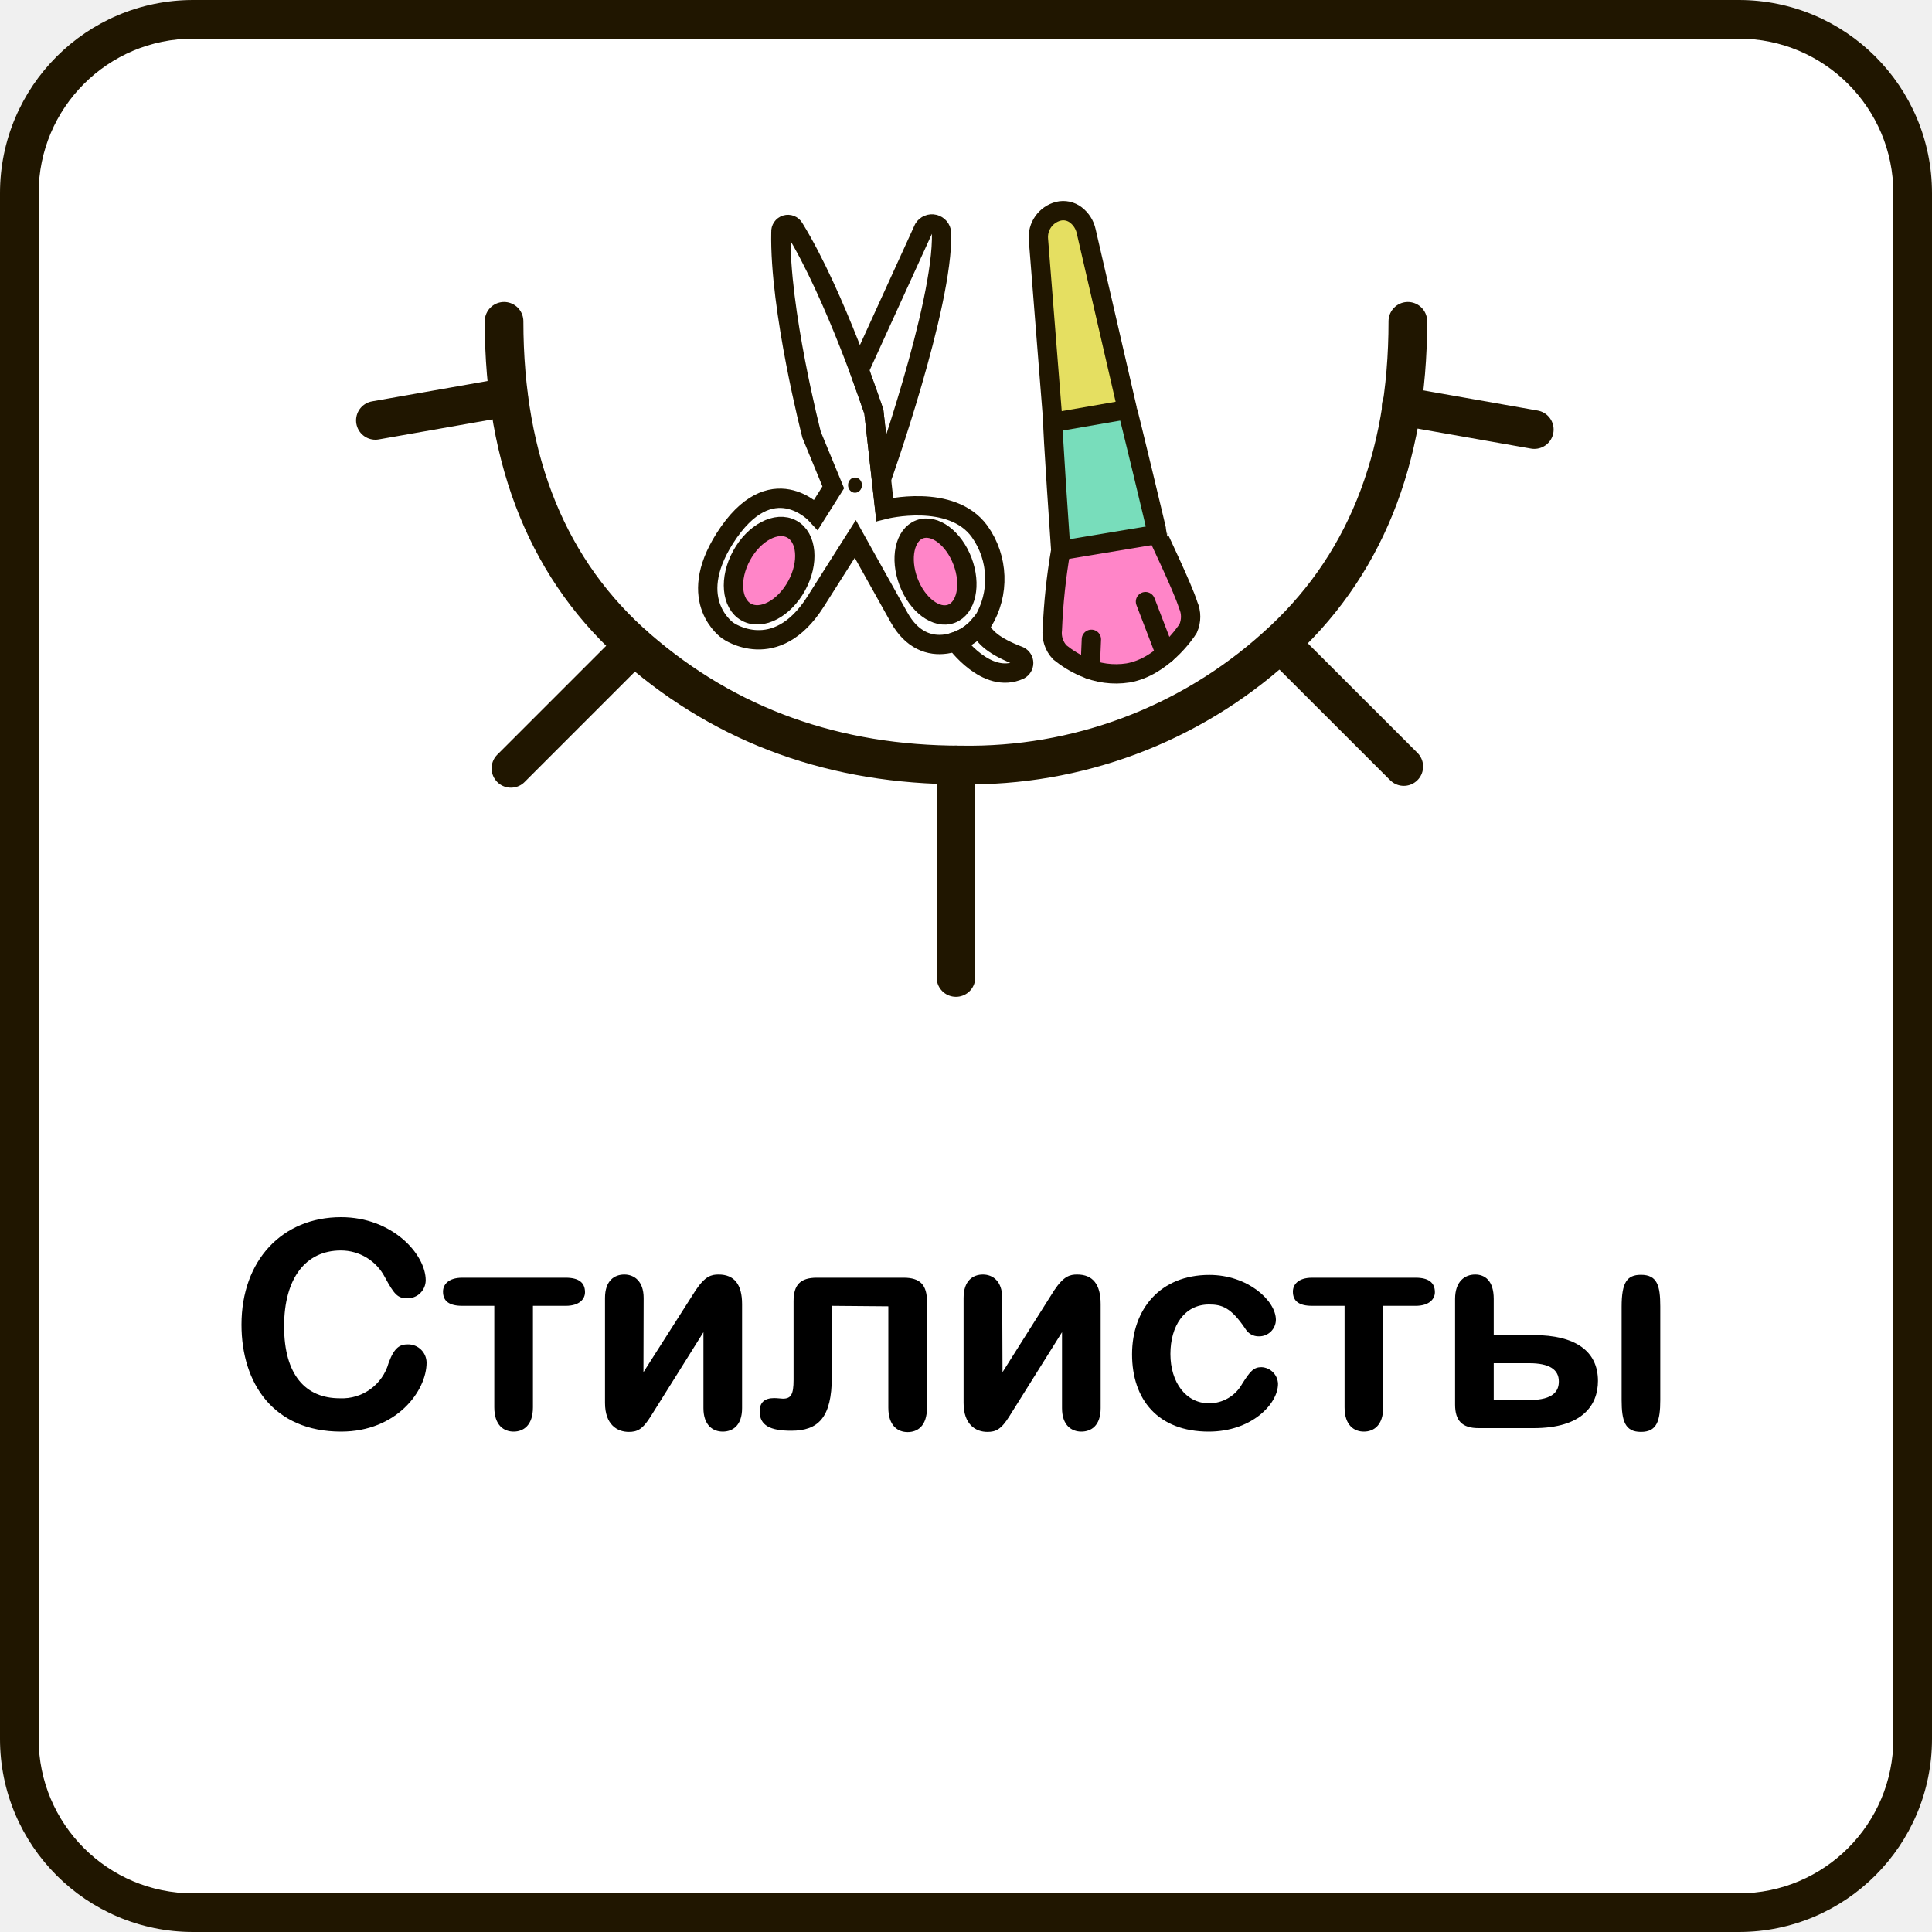
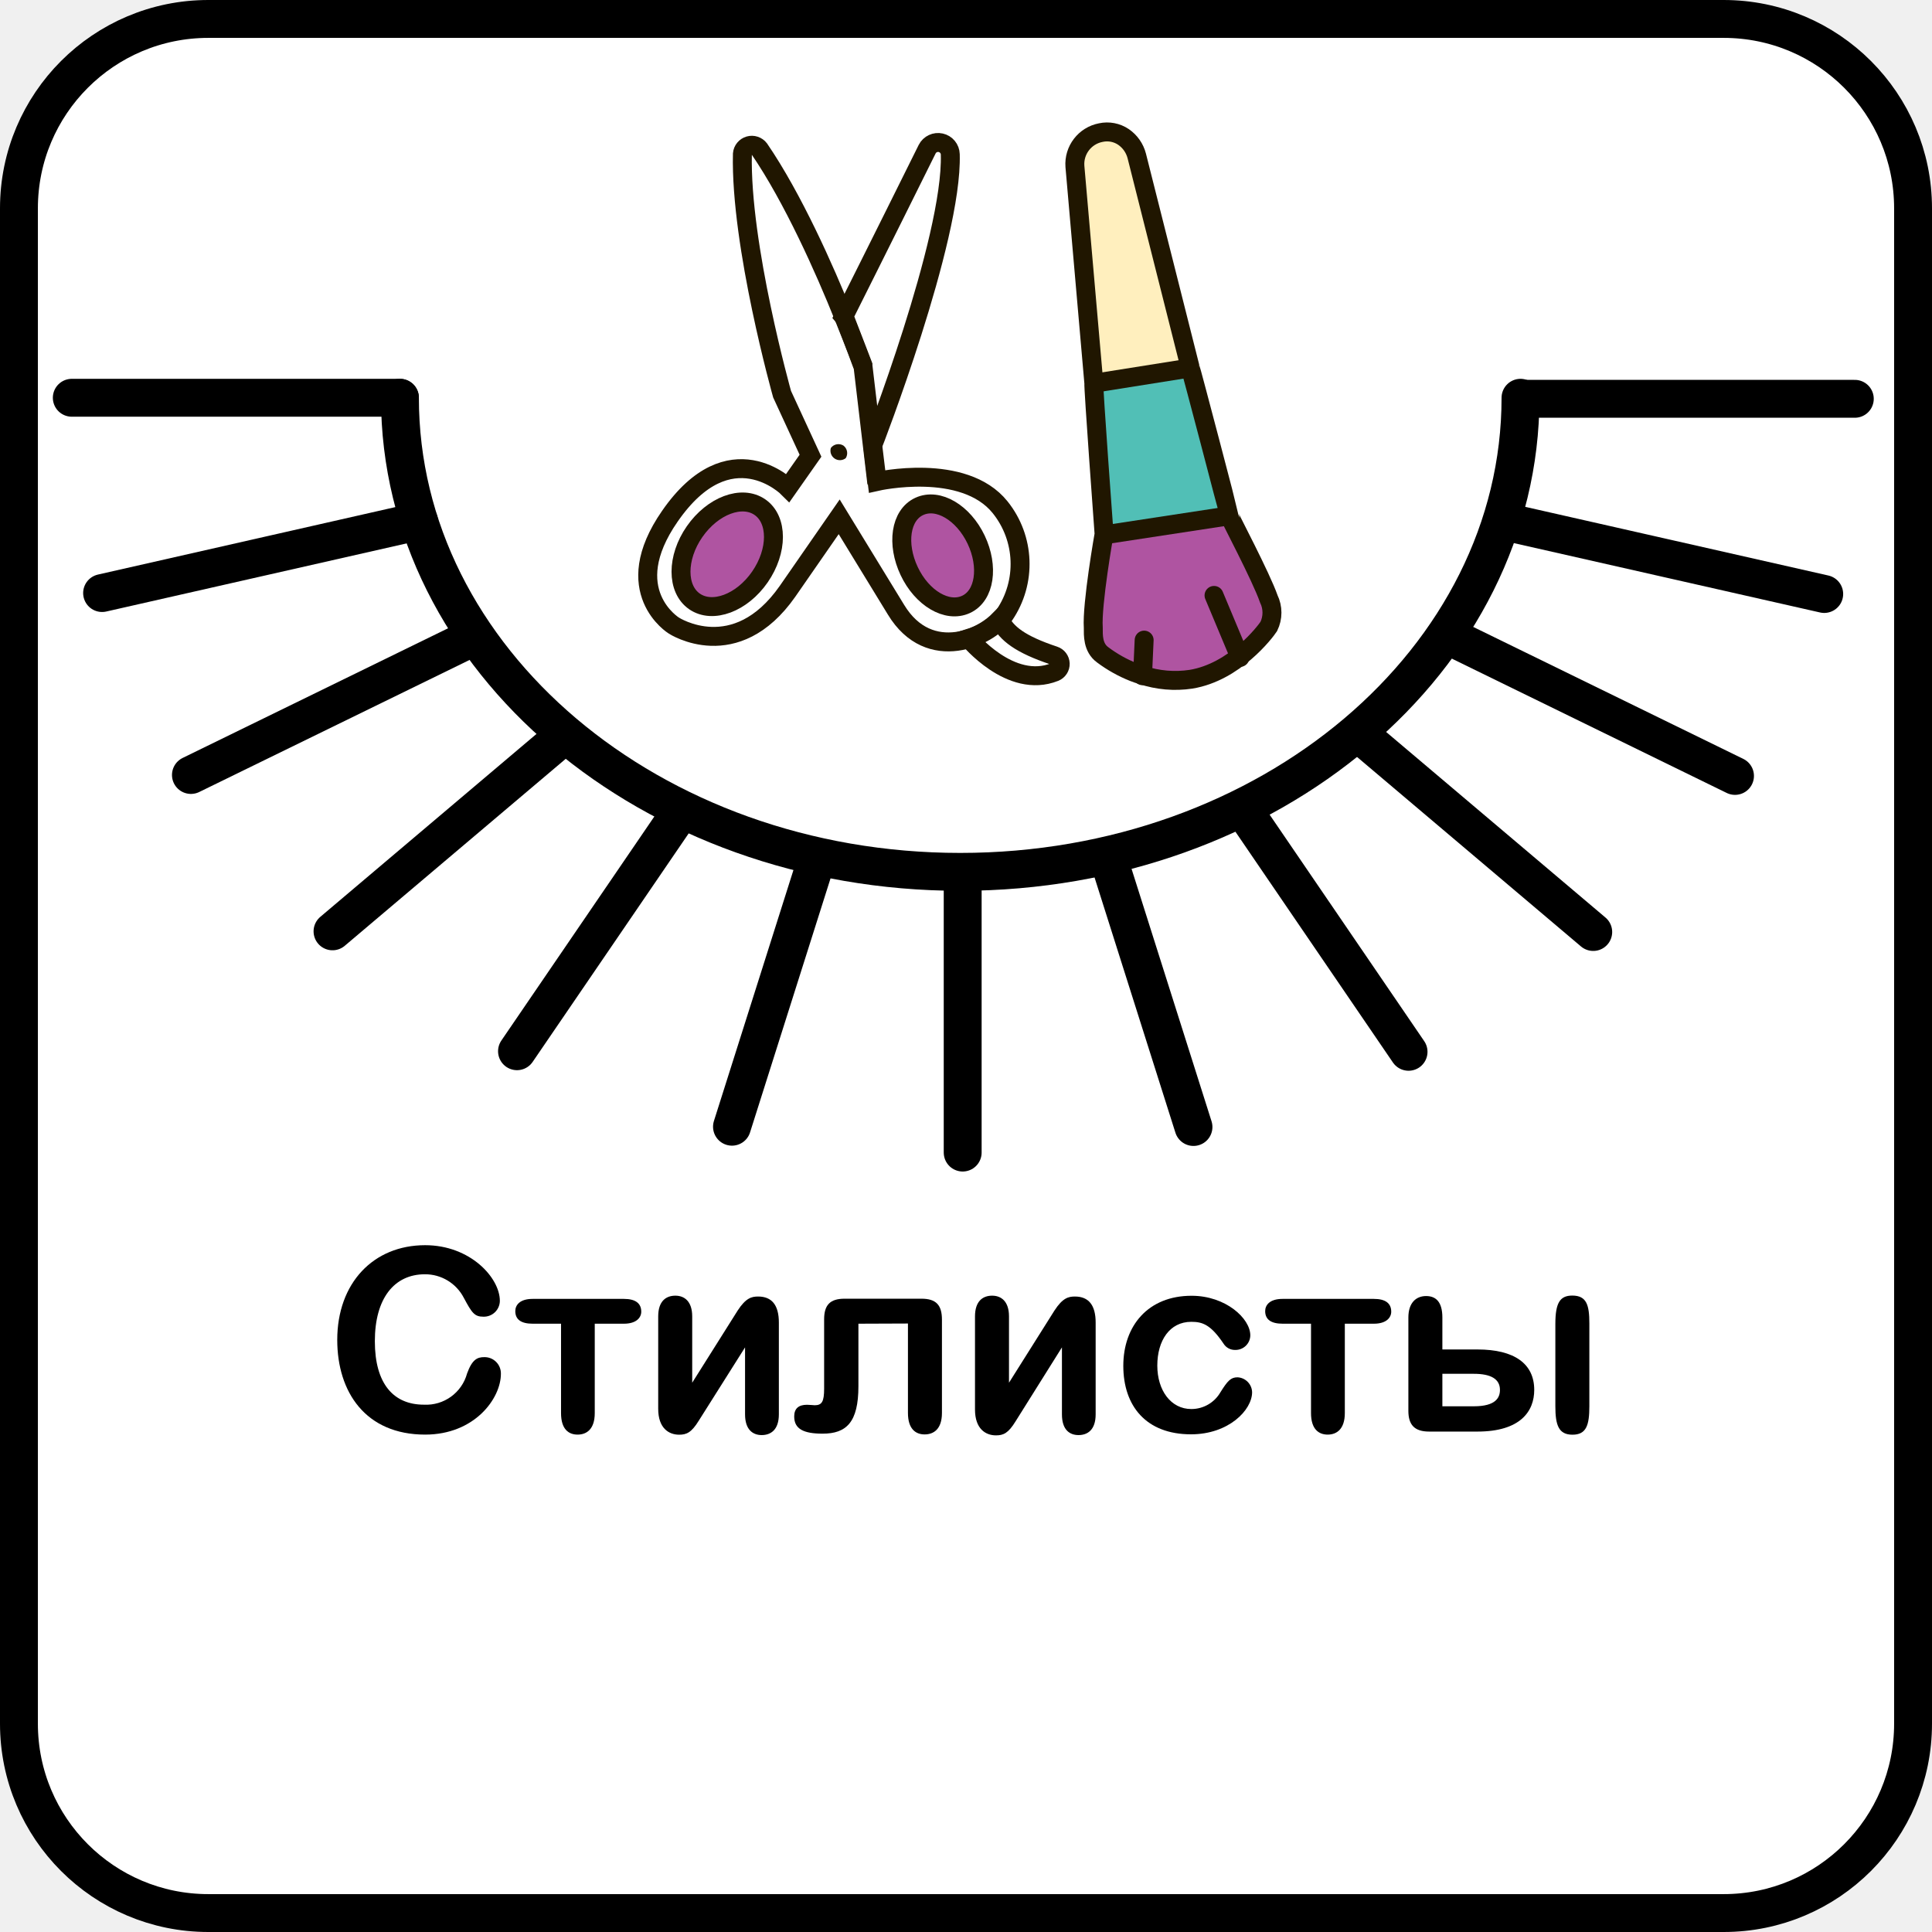
- <svg xmlns="http://www.w3.org/2000/svg" viewBox="0 0 200 200">
+ <svg xmlns="http://www.w3.org/2000/svg" viewBox="0 0 204 204">
  <defs>
-     <style>.cls-1{fill:#fff;}.cls-2{fill:#201600;}.cls-3,.cls-8,.cls-9{fill:none;}.cls-3,.cls-4,.cls-8,.cls-9{stroke:#201600;}.cls-3,.cls-4,.cls-8{stroke-miterlimit:10;stroke-width:2px;}.cls-4,.cls-7{fill:#ff85c8;}.cls-5{fill:#e5df61;}.cls-6{fill:#78ddbb;}.cls-8,.cls-9{stroke-linecap:round;}.cls-9{stroke-linejoin:round;stroke-width:4px;}</style>
+     <style>.cls-1,.cls-3{fill:#fff;}.cls-1,.cls-2{stroke:#000;stroke-width:4px;}.cls-1,.cls-2,.cls-8,.cls-9{stroke-miterlimit:10;}.cls-2,.cls-8,.cls-9{fill:none;}.cls-2,.cls-9{stroke-linecap:round;}.cls-4{fill:#af54a1;}.cls-5{fill:#201600;}.cls-6{fill:#ffefbe;}.cls-7{fill:#51bfb6;}.cls-8,.cls-9{stroke:#201600;stroke-width:2px;}</style>
  </defs>
-   <g id="Слой_2" data-name="Слой 2">
-     <g id="Слой_2-2" data-name="Слой 2">
-       <rect class="cls-1" x="2" y="2" width="196" height="196" rx="18" ry="18" />
-       <path class="cls-2" d="M180,4a16,16,0,0,1,16,16V180a16,16,0,0,1-16,16H20A16,16,0,0,1,4,180V20A16,16,0,0,1,20,4H180m0-4H20A20,20,0,0,0,0,20V180a20,20,0,0,0,20,20H180a20,20,0,0,0,20-20V20A20,20,0,0,0,180,0Z" />
-       <path class="cls-3" d="M98.92,66.42s3.2,4.48,6.61,2.93a.8.8,0,0,0,0-1.43c-2.61-1-3.68-1.94-4.18-3.15A5.56,5.56,0,0,1,98.92,66.42Z" />
-       <ellipse class="cls-4" cx="96.85" cy="59.16" rx="2.99" ry="4.67" transform="translate(-14.65 37.98) rotate(-20.66)" />
-       <path class="cls-3" d="M88.94,38.3l6.68-14.64a1,1,0,0,1,1.85.45c.2,7.47-6.23,25.5-6.23,25.5l-.78-7Z" />
-       <ellipse class="cls-2" cx="88.51" cy="50.22" rx="0.72" ry="0.79" />
-       <path class="cls-5" d="M109.52,21.83a2.76,2.76,0,0,0-2.06,2.93v0L109,43.74l7.72-1.34-4.26-18.46v0a2.9,2.9,0,0,0-1.07-1.68,2.14,2.14,0,0,0-1.81-.38S109.53,21.82,109.52,21.83Z" />
-       <path class="cls-6" d="M116.68,42.4,109,43.74c-.06.14.85,13.2.86,13.24l10-1.66C119.81,55.22,116.74,42.49,116.68,42.4Z" />
-       <path class="cls-7" d="M119.8,55.32l-10,1.66a63.23,63.23,0,0,0-.87,8.19,2.92,2.92,0,0,0,.78,2.38,11,11,0,0,0,2.46,1.5,8.14,8.14,0,0,0,4.6.62c3.49-.63,5.93-4.12,6.22-4.61a3,3,0,0,0,0-2.42C122.38,60.73,119.8,55.32,119.8,55.32Z" />
-       <path class="cls-3" d="M109,43.74l-1.5-18.94v0a2.76,2.76,0,0,1,2.06-2.93s0,0,0,0a2.14,2.14,0,0,1,1.81.38,2.9,2.9,0,0,1,1.07,1.68v0l4.26,18.46c.06.09,3.13,12.82,3.12,12.92s2.58,5.41,3.18,7.32a3,3,0,0,1,0,2.42c-.29.49-2.73,4-6.22,4.61a8.14,8.14,0,0,1-4.6-.62,11,11,0,0,1-2.46-1.5,2.92,2.92,0,0,1-.78-2.38,63.23,63.23,0,0,1,.87-8.19S108.9,43.88,109,43.74Z" />
-       <line class="cls-3" x1="119.8" y1="55.32" x2="109.82" y2="56.98" />
-       <line class="cls-3" x1="116.68" y1="42.4" x2="108.96" y2="43.74" />
-       <line class="cls-8" x1="120.66" y1="67.7" x2="118.58" y2="62.28" />
-       <line class="cls-8" x1="112.85" y1="69.3" x2="112.98" y2="66.18" />
-       <path d="M44.16,141.06c0,2.91-3.09,7.14-8.85,7.14-7,0-10.31-5-10.31-11.07C25,130.47,29.22,126,35.31,126c5.31,0,8.76,3.84,8.76,6.54a1.88,1.88,0,0,1-1.92,1.86c-1,0-1.35-.42-2.31-2.19a5.12,5.12,0,0,0-4.56-2.76c-3.6,0-5.87,2.82-5.87,7.86s2.24,7.44,5.76,7.44a5,5,0,0,0,5.06-3.66c.6-1.65,1.2-1.92,2-1.92A1.91,1.91,0,0,1,44.16,141.06Z" />
-       <path d="M55.17,135.18v10.5c0,1.89-1,2.52-2,2.52s-2-.63-2-2.52v-10.5H47.86c-1.35,0-2-.48-2-1.47,0-.69.51-1.44,2-1.44h10.7c1.36,0,2,.51,2,1.5,0,.69-.56,1.41-2,1.41Z" />
-       <path d="M66.61,142.05,72,133.59c1-1.5,1.64-1.65,2.39-1.65q2.43,0,2.43,3.06v10.77c0,1.83-1,2.43-2,2.43s-2-.63-2-2.43v-7.86l-5.43,8.67c-.87,1.41-1.43,1.65-2.3,1.65-1.2,0-2.46-.75-2.46-3V134.37c0-1.83,1-2.43,2-2.43s2,.66,2,2.43Z" />
-       <path d="M86.11,135.18v7.35c0,4.23-1.41,5.58-4.2,5.58-2.16,0-3.27-.54-3.27-2,0-.93.51-1.38,1.5-1.38.33,0,.75.06.9.06.84,0,1.11-.42,1.11-1.95V134.7c0-1.68.69-2.43,2.4-2.43h9c1.71,0,2.41.75,2.41,2.46v11c0,1.92-1,2.52-2,2.52s-2-.63-2-2.52v-10.5Z" />
-       <path d="M103.78,142.05l5.34-8.46c1-1.5,1.64-1.65,2.39-1.65q2.43,0,2.43,3.06v10.77c0,1.83-1,2.43-2,2.43s-2-.63-2-2.43v-7.86l-5.43,8.67c-.87,1.41-1.43,1.65-2.3,1.65-1.2,0-2.46-.75-2.46-3V134.37c0-1.83,1-2.43,2-2.43s2,.66,2,2.43Z" />
-       <path d="M132.3,143.25c0,2.1-2.75,4.95-7.17,4.95-5.27,0-7.94-3.33-7.94-8s2.91-8.22,8-8.22c4,0,6.89,2.67,6.89,4.65a1.73,1.73,0,0,1-1.76,1.71,1.57,1.57,0,0,1-1.38-.75c-1.5-2.25-2.46-2.55-3.78-2.55-2.55,0-4,2.22-4,5.13s1.59,5.1,4,5.1a3.91,3.91,0,0,0,3.42-2c.83-1.32,1.2-1.74,2-1.74A1.79,1.79,0,0,1,132.3,143.25Z" />
-       <path d="M143.19,135.18v10.5c0,1.89-1,2.52-2,2.52s-2-.63-2-2.52v-10.5h-3.35c-1.36,0-2-.48-2-1.47,0-.69.5-1.44,2-1.44h10.7c1.35,0,2,.51,2,1.5,0,.69-.57,1.41-2,1.41Z" />
-       <path d="M154.63,138.21h4.13c4.35,0,6.66,1.68,6.66,4.74,0,2.52-1.62,4.89-6.66,4.89h-5.7c-1.71,0-2.43-.78-2.43-2.43V134.46c0-1.8,1-2.52,2.08-2.52,1,0,1.92.63,1.92,2.52Zm0,6.72h3.68c2.58,0,3.06-1,3.06-1.92q0-1.89-3.06-1.89h-3.68Zm17.24,0c0,2.19-.36,3.3-2,3.3s-2-1.11-2-3.3v-9.66c0-2.49.54-3.3,2-3.3,1.68,0,2,1.11,2,3.27Z" />
-       <path class="cls-3" d="M86.26,50.45l-1.77,2.81s-4.65-5.1-9.46,2.47c-4.16,6.55.33,9.56.33,9.56s4.93,3.5,9.06-3l4.12-6.5,4.53,8.12c2.68,4.81,7.41,2.39,8.67.46A8.49,8.49,0,0,0,101.4,55c-2.91-4-9.81-2.27-9.81-2.27L90.46,42.6s-3.95-12-8.26-19a.73.73,0,0,0-1.36.42c-.18,8,3.18,21,3.18,21Z" />
-       <ellipse class="cls-4" cx="79.62" cy="59.07" rx="4.9" ry="3.25" transform="translate(-10.37 100.67) rotate(-61.38)" />
-       <line class="cls-9" x1="52.65" y1="41.09" x2="38.86" y2="43.52" />
-       <line class="cls-9" x1="65.62" y1="66.81" x2="52.89" y2="79.54" />
-       <line class="cls-9" x1="98.96" y1="79.19" x2="98.96" y2="101.19" />
-       <line class="cls-9" x1="132.59" y1="66.63" x2="145.32" y2="79.35" />
-       <line class="cls-9" x1="145.05" y1="42.04" x2="158.83" y2="44.47" />
-       <path class="cls-9" d="M145.74,33.26q0,21.6-13.71,33.76A47.42,47.42,0,0,1,99.48,79.19q-19.55,0-33.42-12T52.18,33.26" />
-     </g>
+   <g id="Категории">
+     <rect class="cls-1" x="2" y="2" width="200" height="200" rx="20" ry="20" />
+     <path class="cls-2" d="M160.55,42c0,27.64-26.49,50.06-59.16,50.06S42.23,69.64,42.23,42" />
+     <line class="cls-2" x1="7.58" y1="42" x2="42.23" y2="42" />
+     <line class="cls-2" x1="10.78" y1="62.62" x2="44.24" y2="55.03" />
+     <line class="cls-2" x1="20.16" y1="81.83" x2="50.17" y2="67.17" />
+     <line class="cls-2" x1="35.11" y1="98.34" x2="59.61" y2="77.61" />
+     <line class="cls-2" x1="54.59" y1="111" x2="71.92" y2="85.62" />
+     <line class="cls-2" x1="77.29" y1="118.97" x2="86.26" y2="90.66" />
+     <line class="cls-2" x1="101.65" y1="121.7" x2="101.65" y2="92.39" />
+     <line class="cls-2" x1="126.02" y1="119" x2="117.05" y2="90.69" />
+     <line class="cls-2" x1="148.73" y1="111.06" x2="131.4" y2="85.67" />
+     <line class="cls-2" x1="168.23" y1="98.41" x2="143.73" y2="77.68" />
+     <line class="cls-2" x1="183.2" y1="81.93" x2="153.2" y2="67.27" />
+     <line class="cls-2" x1="192.62" y1="62.72" x2="159.16" y2="55.14" />
+     <line class="cls-2" x1="195.85" y1="42.11" x2="161.2" y2="42.11" />
+     <path d="M52.89,145.06c0,2.61-2.78,6.42-8,6.42-6.28,0-9.28-4.48-9.28-10,0-6,3.81-10,9.28-10,4.78,0,7.89,3.45,7.89,5.88a1.69,1.69,0,0,1-1.73,1.67c-.94,0-1.21-.37-2.08-2a4.6,4.6,0,0,0-4.1-2.48c-3.24,0-5.29,2.54-5.29,7.07s2,6.7,5.18,6.7a4.48,4.48,0,0,0,4.56-3.3c.54-1.48,1.08-1.72,1.81-1.72A1.72,1.72,0,0,1,52.89,145.06Z" />
+     <path d="M62.8,139.77v9.44c0,1.7-.86,2.27-1.81,2.27s-1.75-.57-1.75-2.27v-9.44h-3c-1.21,0-1.83-.44-1.83-1.33,0-.62.46-1.29,1.83-1.29h9.64c1.21,0,1.83.46,1.83,1.35,0,.62-.51,1.27-1.83,1.27Z" />
+     <path d="M73.09,146l4.8-7.62c.87-1.34,1.49-1.48,2.16-1.48,1.46,0,2.19.92,2.19,2.75v9.69c0,1.65-.87,2.19-1.81,2.19s-1.76-.57-1.76-2.19v-7.07L73.79,150c-.78,1.27-1.3,1.49-2.08,1.49-1.08,0-2.21-.68-2.21-2.73V139c0-1.65.86-2.19,1.81-2.19s1.78.59,1.78,2.19Z" />
+     <path d="M90.64,139.77v6.61c0,3.8-1.27,5-3.78,5-2,0-3-.49-3-1.81,0-.84.46-1.24,1.35-1.24.3,0,.68.05.81.05.76,0,1-.37,1-1.75v-7.32c0-1.51.62-2.18,2.16-2.18H97.3c1.54,0,2.16.67,2.16,2.21v9.85c0,1.73-.89,2.27-1.83,2.27s-1.76-.57-1.76-2.27v-9.44Z" />
+     <path d="M106.54,146l4.8-7.62c.87-1.34,1.49-1.48,2.16-1.48,1.46,0,2.19.92,2.19,2.75v9.69c0,1.65-.86,2.19-1.81,2.19s-1.75-.57-1.75-2.19v-7.07l-4.89,7.8c-.78,1.27-1.29,1.49-2.08,1.49-1.08,0-2.21-.68-2.21-2.73V139c0-1.65.86-2.19,1.81-2.19s1.78.59,1.78,2.19Z" />
+     <path d="M132.21,147c0,1.89-2.48,4.45-6.45,4.45-4.75,0-7.15-3-7.15-7.23s2.62-7.4,7.21-7.4c3.61,0,6.2,2.4,6.2,4.18a1.56,1.56,0,0,1-1.59,1.54,1.41,1.41,0,0,1-1.24-.67c-1.35-2-2.21-2.3-3.4-2.3-2.3,0-3.59,2-3.59,4.62s1.43,4.59,3.59,4.59a3.54,3.54,0,0,0,3.08-1.78c.75-1.19,1.08-1.57,1.8-1.57A1.62,1.62,0,0,1,132.21,147Z" />
+     <path d="M142,139.77v9.44c0,1.7-.87,2.27-1.81,2.27s-1.76-.57-1.76-2.27v-9.44h-3c-1.21,0-1.84-.44-1.84-1.33,0-.62.46-1.29,1.84-1.29h9.64c1.21,0,1.83.46,1.83,1.35,0,.62-.51,1.27-1.83,1.27Z" />
+     <path d="M152.3,142.49H156c3.91,0,6,1.51,6,4.27,0,2.26-1.46,4.4-6,4.4H150.9c-1.54,0-2.19-.71-2.19-2.19v-9.85c0-1.62.87-2.27,1.87-2.27s1.72.57,1.72,2.27Zm0,6h3.32c2.33,0,2.76-.92,2.76-1.73,0-1.13-.92-1.7-2.76-1.7H152.3Zm15.52,0c0,2-.32,3-1.78,3s-1.81-1-1.81-3v-8.69c0-2.24.49-3,1.79-3,1.51,0,1.8,1,1.8,2.94Z" />
+     <path class="cls-3" d="M80.18,15.73a1,1,0,0,0-1.79.52c-.23,9.65,4.19,25.37,4.19,25.37l3,6.5L83.2,51.51s-6.13-6.16-12.47,3c-5.5,7.92.43,11.55.43,11.55s6.5,4.23,12-3.63l5.45-7.86,6,9.81c3.53,5.82,9.78,2.9,11.44.56a9.57,9.57,0,0,0-.44-11.37c-3.85-4.81-13-2.74-13-2.74l-.45-3.72-1-8.47,0-.06-1.93-5-.06-.14C87.05,28.44,83.71,20.89,80.18,15.73ZM73.34,56.14c1.91-2.75,5-3.91,6.9-2.59s1.89,4.62,0,7.37-5,3.91-6.9,2.59S71.43,58.89,73.34,56.14ZM87.73,47.3A1,1,0,1,1,88,48.62,1,1,0,0,1,87.73,47.3ZM96,60.3c-1.35-2.86-.87-5.92,1.07-6.83s4.61.65,6,3.51.87,5.92-1.07,6.84S97.35,63.16,96,60.3Z" />
+     <path class="cls-3" d="M100.34,16.3a1.29,1.29,0,0,0-2.44-.55C93,25.63,89.08,33.44,89.08,33.44l.06.14c1.1,2.71,1.81,4.65,1.93,5l0,.06,1,8.47S100.6,25.32,100.34,16.3Z" />
+     <path class="cls-4" d="M80.24,53.55c-1.91-1.32-5-.16-6.9,2.59s-1.91,6.06,0,7.37,5,.16,6.9-2.59S82.14,54.87,80.24,53.55Z" />
+     <path class="cls-5" d="M89.06,47.05a1,1,0,0,0-1.33.25,1,1,0,0,0,1.57,1.08A1,1,0,0,0,89.06,47.05Z" />
+     <path class="cls-6" d="M116.24,14a3.38,3.38,0,0,0-2.72,3.54s0,0,0,0l2,22.9,10.2-1.62-5.63-22.31s0,0,0,0a3.49,3.49,0,0,0-1.4-2,3.1,3.1,0,0,0-2.39-.46S116.26,14,116.24,14Z" />
+     <path class="cls-4" d="M97.07,53.47c-1.94.91-2.42,4-1.07,6.83s4,4.44,6,3.52,2.42-4,1.07-6.84S99,52.55,97.07,53.47Z" />
+     <path class="cls-7" d="M125.7,38.85l-10.2,1.62c-.08.17,1.12,16,1.13,16l13.18-2C129.81,54.34,125.77,39,125.7,38.85Z" />
+     <path class="cls-4" d="M120.64,71.35a11.13,11.13,0,0,0,5.19.45c4.62-.76,7.83-5,8.21-5.57a3.33,3.33,0,0,0,0-2.92c-.8-2.31-4.2-8.85-4.2-8.85l-13.18,2s-1.31,7.41-1.14,9.9c0,.75,0,2.09,1,2.86a14.15,14.15,0,0,0,3.25,1.82C120,71.16,120.33,71.26,120.64,71.35Z" />
+     <path class="cls-8" d="M91.07,38.57c-.12-.34-.83-2.28-1.93-5" />
+     <path class="cls-8" d="M89.08,33.44c-2-5-5.37-12.55-8.9-17.71a1,1,0,0,0-1.79.52c-.23,9.65,4.19,25.37,4.19,25.37l3,6.5L83.2,51.51s-6.13-6.16-12.47,3c-5.5,7.92.43,11.55.43,11.55s6.5,4.23,12-3.63l5.45-7.86,6,9.81c3.53,5.82,9.78,2.9,11.44.56a9.57,9.57,0,0,0-.44-11.37c-3.85-4.81-13-2.74-13-2.74l-.45-3.72" />
+     <path class="cls-8" d="M102.29,67.41s4.4,5.42,9.08,3.55a.92.92,0,0,0-.06-1.73c-3.59-1.19-5.06-2.35-5.75-3.81A7.84,7.84,0,0,1,102.29,67.41Z" />
+     <path class="cls-8" d="M96,60.3c1.35,2.86,4,4.44,6,3.52s2.42-4,1.07-6.84-4-4.43-6-3.51S94.65,57.44,96,60.3Z" />
+     <path class="cls-8" d="M73.34,56.14c-1.91,2.75-1.91,6.06,0,7.37s5,.16,6.9-2.59,1.91-6.05,0-7.37S75.25,53.39,73.34,56.14Z" />
+     <path class="cls-8" d="M89.08,33.44S93,25.63,97.9,15.75a1.29,1.29,0,0,1,2.44.55c.26,9-8.22,30.8-8.22,30.8l-1-8.47,0-.06-1.93-5Z" />
+     <path class="cls-8" d="M115.5,40.47l-2-22.9s0,0,0,0A3.38,3.38,0,0,1,116.24,14s0,0,0,0a3.1,3.1,0,0,1,2.39.46,3.49,3.49,0,0,1,1.4,2s0,0,0,0l5.63,22.31c.07.1,4.11,15.49,4.11,15.61s3.4,6.54,4.2,8.85a3.33,3.33,0,0,1,0,2.92c-.38.58-3.59,4.81-8.21,5.57a11.13,11.13,0,0,1-5.19-.45c-.31-.09-.6-.19-.88-.3a14.15,14.15,0,0,1-3.25-1.82c-1.07-.77-1-2.11-1-2.86-.17-2.49,1.14-9.9,1.14-9.9S115.42,40.64,115.5,40.47Z" />
+     <line class="cls-8" x1="129.81" y1="54.46" x2="116.63" y2="56.47" />
+     <line class="cls-8" x1="125.7" y1="38.85" x2="115.5" y2="40.47" />
+     <line class="cls-9" x1="130.93" y1="69.42" x2="128.19" y2="62.87" />
+     <line class="cls-9" x1="120.64" y1="71.35" x2="120.81" y2="67.59" />
  </g>
</svg>
